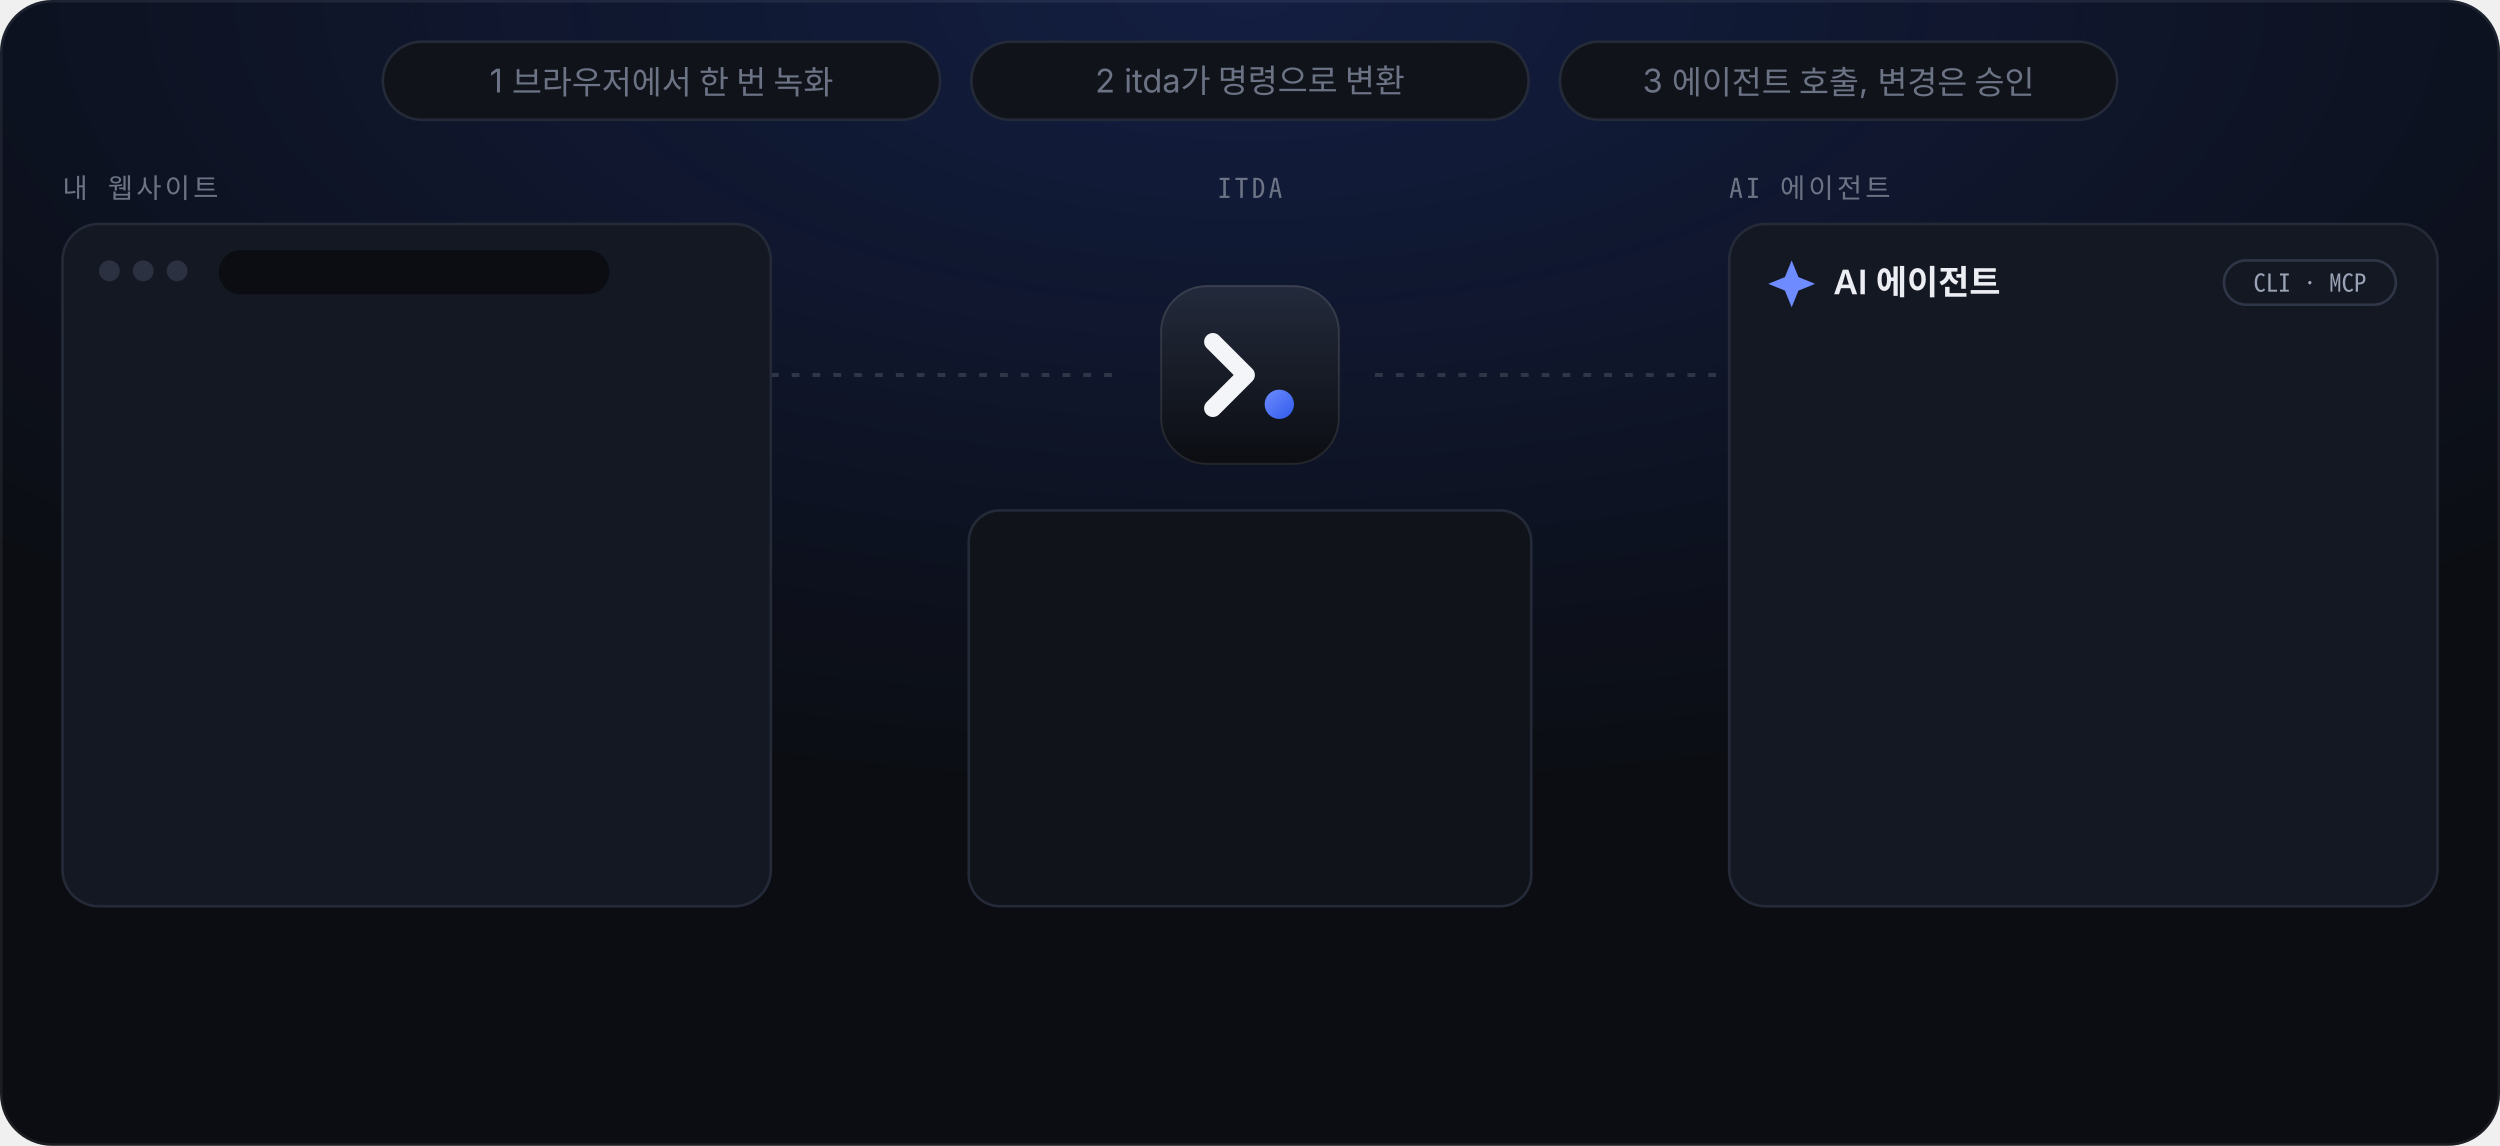
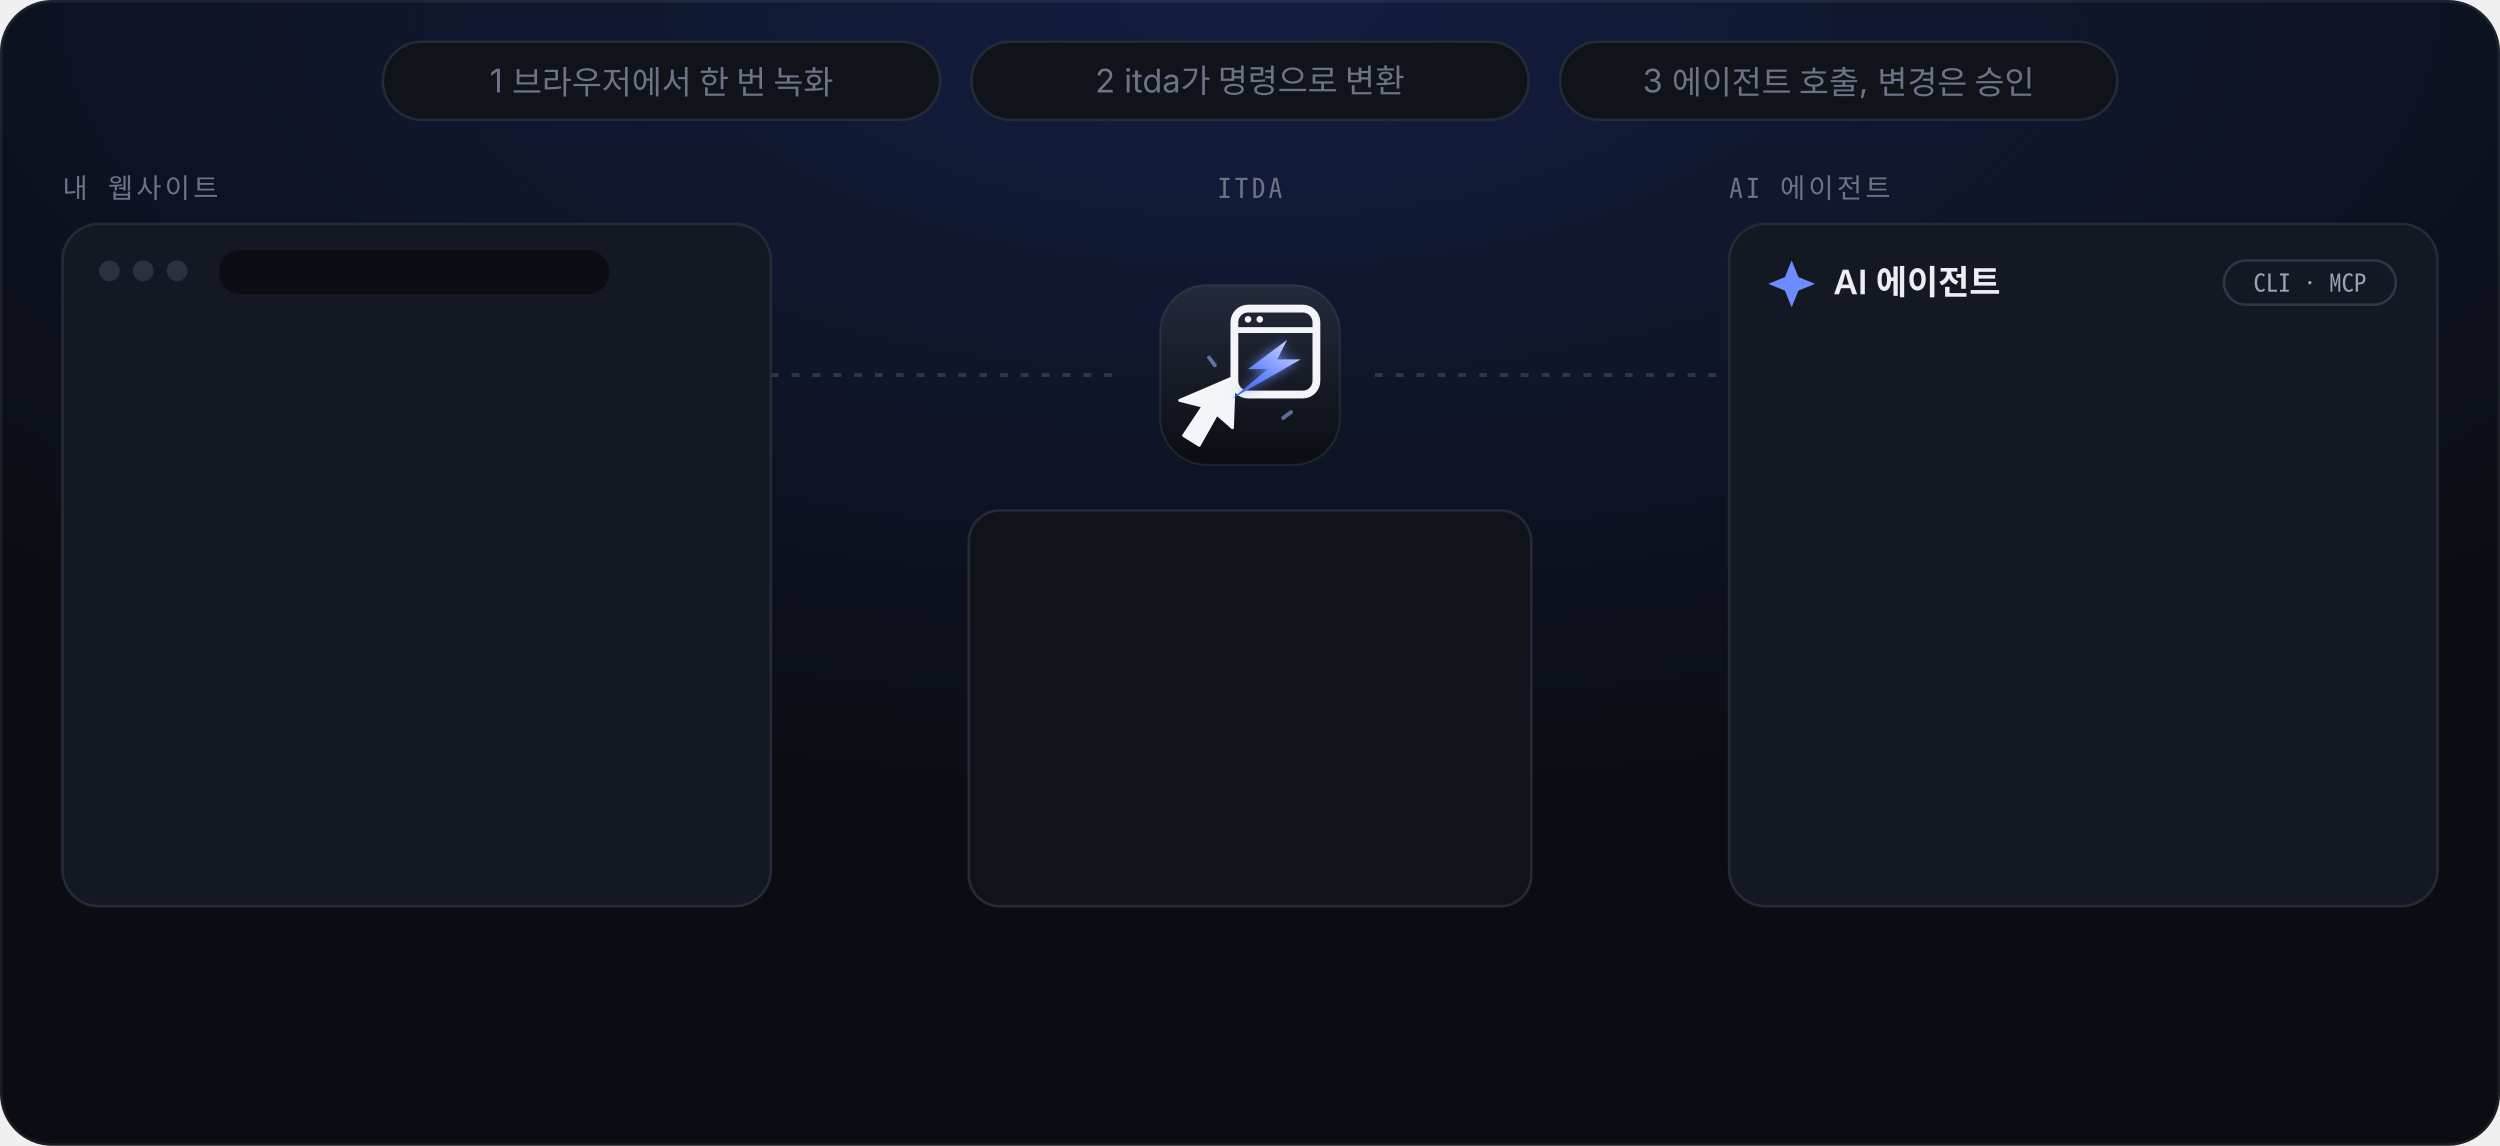
<svg xmlns="http://www.w3.org/2000/svg" width="960" height="440" viewBox="0 0 960 440" role="img" aria-label="itda 동작 방식: 브라우저에서 웹사이트를 한 번 녹화하면 itda가 명령을 만들고, 에이전트가 호출하며, 변경은 모두 내 승인을 기다립니다" lang="ko">
  <defs>
    <linearGradient id="m-bg" x1="0" y1="0" x2="0" y2="1">
      <stop offset="0" stop-color="#232A3B" />
      <stop offset="1" stop-color="#0B0D12" />
    </linearGradient>
-     <linearGradient id="m-dot" x1="0" y1="0" x2="1" y2="1">
-       <stop offset="0" stop-color="#6E8BFF" />
-       <stop offset="1" stop-color="#2F5BEA" />
+     <linearGradient id="m-volt" x1="0" y1="1" x2=".8" y2="0">
+       <stop offset="0" stop-color="#2F5BEA" />
+       <stop offset=".5" stop-color="#6E8BFF" />
+       <stop offset="1" stop-color="#C9D6FF" />
    </linearGradient>
+     <filter id="m-glow" x="-50%" y="-40%" width="200%" height="180%">
+       <feGaussianBlur stdDeviation="2.8" />
+     </filter>
    <radialGradient id="bg-glow" cx=".5" cy="0" r=".7">
      <stop offset="0" stop-color="#2F5BEA" stop-opacity=".22" />
      <stop offset="1" stop-color="#2F5BEA" stop-opacity="0" />
    </radialGradient>
    <filter id="glow" x="-200%" y="-200%" width="500%" height="500%">
      <feGaussianBlur stdDeviation="2.5" result="b" />
      <feMerge>
        <feMergeNode in="b" />
        <feMergeNode in="SourceGraphic" />
      </feMerge>
    </filter>
    <filter id="shadow" x="-20%" y="-40%" width="140%" height="200%">
      <feDropShadow dx="0" dy="10" stdDeviation="12" flood-color="#000" flood-opacity=".6" />
    </filter>
  </defs>
  <style>
text{font-family:ui-monospace, SFMono-Regular, Menlo, Consolas, 'JetBrains Mono', 'D2Coding', 'Noto Sans Mono CJK KR', monospace}
.sans{font-family:-apple-system, BlinkMacSystemFont, 'Segoe UI', Inter, Helvetica, Arial, 'Apple SD Gothic Neo', 'Malgun Gothic', 'Noto Sans KR', sans-serif}
.cap{font-size:10.5px;letter-spacing:.12em;fill:#6B7385}
.origin{transform-box:fill-box;transform-origin:center}
[class^="k"]{opacity:0}
@keyframes k1{0.00%{opacity:1} 26.92%{opacity:1} 28.53%{opacity:0} 98.08%{opacity:0} 100.00%{opacity:1}}
.k1{animation:k1 15.6s cubic-bezier(.4,0,.2,1) infinite}
@keyframes k2{0.00%{opacity:0} 26.92%{opacity:0} 28.85%{opacity:1} 42.31%{opacity:1} 44.23%{opacity:0} 100.00%{opacity:0}}
.k2{animation:k2 15.6s cubic-bezier(.4,0,.2,1) infinite}
@keyframes k3{0.00%{opacity:0} 42.31%{opacity:0} 44.23%{opacity:1} 96.15%{opacity:1} 98.08%{opacity:0} 100.00%{opacity:0}}
.k3{animation:k3 15.6s cubic-bezier(.4,0,.2,1) infinite}
@keyframes k4{0.00%{opacity:1} 10.58%{opacity:1} 12.18%{opacity:0} 98.08%{opacity:0} 100.00%{opacity:1}}
.k4{animation:k4 15.6s cubic-bezier(.4,0,.2,1) infinite}
@keyframes k5{0.00%{opacity:0;transform:translateY(0px)} 11.22%{opacity:0;transform:translateY(0px)} 13.46%{opacity:1;transform:translateY(0)} 96.15%{opacity:1;transform:translateY(0)} 98.08%{opacity:0;transform:translateY(0)} 100.00%{opacity:0;transform:translateY(0)}}
.k5{animation:k5 15.6s cubic-bezier(.4,0,.2,1) infinite}
@keyframes k6{0.00%{opacity:0} 1.28%{opacity:0} 2.56%{opacity:1} 22.44%{opacity:1} 23.72%{opacity:0} 100.00%{opacity:0}}
.k6{animation:k6 15.6s cubic-bezier(.4,0,.2,1) infinite}
@keyframes k7{0.00%{opacity:1} 10.58%{opacity:1} 12.18%{opacity:0} 98.08%{opacity:0} 100.00%{opacity:1}}
.k7{animation:k7 15.6s cubic-bezier(.4,0,.2,1) infinite}
@keyframes k8{0.00%{opacity:0} 2.88%{opacity:0} 3.85%{opacity:1} 10.58%{opacity:1} 12.18%{opacity:0} 100.00%{opacity:0}}
.k8{animation:k8 15.6s cubic-bezier(.4,0,.2,1) infinite}
@keyframes k9{0.00%{opacity:0} 5.13%{opacity:0} 6.09%{opacity:1} 10.58%{opacity:1} 12.18%{opacity:0} 100.00%{opacity:0}}
.k9{animation:k9 15.6s cubic-bezier(.4,0,.2,1) infinite}
@keyframes k10{0.00%{opacity:0;transform:translate(230px,300px) scale(1)} 3.21%{opacity:0;transform:translate(230px,300px) scale(1)} 4.81%{opacity:1;transform:translate(210px,280px) scale(1)} 7.37%{opacity:1;transform:translate(168px,262px) scale(1)} 8.33%{opacity:1;transform:translate(168px,262px) scale(.82)} 8.97%{opacity:1;transform:translate(168px,262px) scale(1)} 9.62%{opacity:1;transform:translate(168px,262px) scale(1)} 11.22%{opacity:0;transform:translate(168px,262px) scale(1)} 100.00%{opacity:0;transform:translate(168px,262px) scale(1)}}
.k10{animation:k10 15.6s cubic-bezier(.4,0,.2,1) infinite}
@keyframes k11{0.00%{opacity:0;transform:translateY(0px)} 11.22%{opacity:0;transform:translateY(0px)} 13.46%{opacity:1;transform:translateY(0)} 96.15%{opacity:1;transform:translateY(0)} 98.08%{opacity:0;transform:translateY(0)} 100.00%{opacity:0;transform:translateY(0)}}
.k11{animation:k11 15.6s cubic-bezier(.4,0,.2,1) infinite}
@keyframes k12{0.00%{opacity:0;transform:translateY(0)} 12.82%{opacity:0;transform:translateY(0)} 13.78%{opacity:1;transform:translateY(0)} 16.03%{opacity:1;transform:translateY(34px)} 18.27%{opacity:1;transform:translateY(68px)} 19.55%{opacity:0;transform:translateY(68px)} 100.00%{opacity:0;transform:translateY(68px)}}
.k12{animation:k12 15.6s cubic-bezier(.4,0,.2,1) infinite}
@keyframes k13{0.00%{opacity:0;transform:translate(200px,200px) scale(1)} 18.59%{opacity:0;transform:translate(200px,200px) scale(1)} 19.55%{opacity:1;transform:translate(220px,170px) scale(1)} 20.83%{opacity:1;transform:translate(252px,140px) scale(1)} 21.47%{opacity:1;transform:translate(252px,140px) scale(.82)} 22.12%{opacity:1;transform:translate(252px,140px) scale(1)} 22.76%{opacity:1;transform:translate(252px,140px) scale(1)} 24.36%{opacity:0;transform:translate(252px,140px) scale(1)} 100.00%{opacity:0;transform:translate(252px,140px) scale(1)}}
.k13{animation:k13 15.6s cubic-bezier(.4,0,.2,1) infinite}
@keyframes k14{0.00%{opacity:0;transform:translateY(6px)} 84.94%{opacity:0;transform:translateY(6px)} 87.18%{opacity:1;transform:translateY(0)} 96.15%{opacity:1;transform:translateY(0)} 98.08%{opacity:0;transform:translateY(0)} 100.00%{opacity:0;transform:translateY(0)}}
.k14{animation:k14 15.6s cubic-bezier(.4,0,.2,1) infinite}
@keyframes k15{0.00%{opacity:0} 52.56%{opacity:0} 53.85%{opacity:1} 60.90%{opacity:1} 63.46%{opacity:0} 100.00%{opacity:0}}
.k15{animation:k15 15.6s cubic-bezier(.4,0,.2,1) infinite}
@keyframes k16{0.00%{opacity:0} 1.28%{opacity:0} 2.56%{opacity:1} 22.44%{opacity:1} 23.72%{opacity:0} 100.00%{opacity:0}}
.k16{animation:k16 15.6s cubic-bezier(.4,0,.2,1) infinite}
@keyframes k17{0.00%{opacity:0;transform:translateY(0px)} 24.04%{opacity:0;transform:translateY(0px)} 26.28%{opacity:1;transform:translateY(0)} 96.15%{opacity:1;transform:translateY(0)} 98.08%{opacity:0;transform:translateY(0)} 100.00%{opacity:0;transform:translateY(0)}}
.k17{animation:k17 15.6s cubic-bezier(.4,0,.2,1) infinite}
@keyframes k18{0.00%{opacity:0;transform:translateX(0)} 23.08%{opacity:0;transform:translateX(0)} 24.04%{opacity:1;transform:translateX(0)} 27.24%{opacity:1;transform:translateX(62px)} 28.21%{opacity:0;transform:translateX(62px)} 100.00%{opacity:0;transform:translateX(62px)}}
.k18{animation:k18 15.6s cubic-bezier(.4,0,.2,1) infinite}
@keyframes k19{0.00%{opacity:0;transform:scale(.85)} 27.56%{opacity:0;transform:scale(.85)} 28.53%{opacity:.7;transform:scale(.95)} 32.69%{opacity:0;transform:scale(1.25)} 100.00%{opacity:0;transform:scale(1.25)}}
.k19{animation:k19 15.6s cubic-bezier(.4,0,.2,1) infinite}
@keyframes k20{0.00%{opacity:0;transform:scale(.85)} 50.32%{opacity:0;transform:scale(.85)} 51.28%{opacity:.7;transform:scale(.95)} 55.45%{opacity:0;transform:scale(1.25)} 100.00%{opacity:0;transform:scale(1.25)}}
.k20{animation:k20 15.6s cubic-bezier(.4,0,.2,1) infinite}
@keyframes k21{0.00%{opacity:0;transform:scale(.85)} 81.73%{opacity:0;transform:scale(.85)} 82.69%{opacity:.7;transform:scale(.95)} 86.86%{opacity:0;transform:scale(1.25)} 100.00%{opacity:0;transform:scale(1.25)}}
.k21{animation:k21 15.6s cubic-bezier(.4,0,.2,1) infinite}
@keyframes k22{0.00%{opacity:0} 71.47%{opacity:0} 72.76%{opacity:1} 80.77%{opacity:1} 82.05%{opacity:0} 100.00%{opacity:0}}
.k22{animation:k22 15.6s cubic-bezier(.4,0,.2,1) infinite}
@keyframes k23{0.00%{opacity:0;transform:translateY(0px)} 27.88%{opacity:0;transform:translateY(0px)} 30.13%{opacity:1;transform:translateY(0)} 96.15%{opacity:1;transform:translateY(0)} 98.08%{opacity:0;transform:translateY(0)} 100.00%{opacity:0;transform:translateY(0)}}
.k23{animation:k23 15.6s cubic-bezier(.4,0,.2,1) infinite}
@keyframes k24{0.00%{opacity:0;transform:translateY(6px)} 31.41%{opacity:0;transform:translateY(6px)} 33.65%{opacity:1;transform:translateY(0)} 96.15%{opacity:1;transform:translateY(0)} 98.08%{opacity:0;transform:translateY(0)} 100.00%{opacity:0;transform:translateY(0)}}
.k24{animation:k24 15.6s cubic-bezier(.4,0,.2,1) infinite}
@keyframes k25{0.00%{opacity:0;transform:translateY(6px)} 33.97%{opacity:0;transform:translateY(6px)} 36.22%{opacity:1;transform:translateY(0)} 96.15%{opacity:1;transform:translateY(0)} 98.08%{opacity:0;transform:translateY(0)} 100.00%{opacity:0;transform:translateY(0)}}
.k25{animation:k25 15.6s cubic-bezier(.4,0,.2,1) infinite}
@keyframes k26{0.00%{opacity:0} 49.68%{opacity:0} 50.96%{opacity:1} 58.97%{opacity:1} 60.90%{opacity:0} 100.00%{opacity:0}}
.k26{animation:k26 15.6s cubic-bezier(.4,0,.2,1) infinite}
@keyframes k27{0.00%{opacity:0} 69.87%{opacity:0} 71.15%{opacity:1} 85.26%{opacity:1} 87.18%{opacity:0} 100.00%{opacity:0}}
.k27{animation:k27 15.6s cubic-bezier(.4,0,.2,1) infinite}
@keyframes k28{0.00%{opacity:0;transform:translateY(6px)} 36.54%{opacity:0;transform:translateY(6px)} 38.78%{opacity:1;transform:translateY(0)} 96.15%{opacity:1;transform:translateY(0)} 98.08%{opacity:0;transform:translateY(0)} 100.00%{opacity:0;transform:translateY(0)}}
.k28{animation:k28 15.6s cubic-bezier(.4,0,.2,1) infinite}
@keyframes k29{0.00%{opacity:0} 81.73%{opacity:0} 82.69%{opacity:1} 85.26%{opacity:1} 87.18%{opacity:0} 100.00%{opacity:0}}
.k29{animation:k29 15.6s cubic-bezier(.4,0,.2,1) infinite}
@keyframes k30{0.00%{opacity:0;transform:translateY(6px)} 38.46%{opacity:0;transform:translateY(6px)} 40.71%{opacity:1;transform:translateY(0)} 88.46%{opacity:1;transform:translateY(0)} 90.38%{opacity:0;transform:translateY(0)} 100.00%{opacity:0;transform:translateY(0)}}
.k30{animation:k30 15.6s cubic-bezier(.4,0,.2,1) infinite}
@keyframes k31{0.00%{opacity:0;transform:translateY(6px)} 89.74%{opacity:0;transform:translateY(6px)} 91.99%{opacity:1;transform:translateY(0)} 96.15%{opacity:1;transform:translateY(0)} 98.08%{opacity:0;transform:translateY(0)} 100.00%{opacity:0;transform:translateY(0)}}
.k31{animation:k31 15.6s cubic-bezier(.4,0,.2,1) infinite}
@keyframes k32{0.00%{opacity:0;transform:translateY(6px)} 43.59%{opacity:0;transform:translateY(6px)} 45.83%{opacity:1;transform:translateY(0)} 96.15%{opacity:1;transform:translateY(0)} 98.08%{opacity:0;transform:translateY(0)} 100.00%{opacity:0;transform:translateY(0)}}
.k32{animation:k32 15.6s cubic-bezier(.4,0,.2,1) infinite}
@keyframes k33{0.00%{opacity:0;transform:translateY(6px)} 46.47%{opacity:0;transform:translateY(6px)} 48.72%{opacity:1;transform:translateY(0)} 96.15%{opacity:1;transform:translateY(0)} 98.08%{opacity:0;transform:translateY(0)} 100.00%{opacity:0;transform:translateY(0)}}
.k33{animation:k33 15.6s cubic-bezier(.4,0,.2,1) infinite}
@keyframes k34{0.00%{opacity:0;transform:translateY(6px)} 60.90%{opacity:0;transform:translateY(6px)} 63.14%{opacity:1;transform:translateY(0)} 96.15%{opacity:1;transform:translateY(0)} 98.08%{opacity:0;transform:translateY(0)} 100.00%{opacity:0;transform:translateY(0)}}
.k34{animation:k34 15.6s cubic-bezier(.4,0,.2,1) infinite}
@keyframes k35{0.00%{opacity:0;transform:translateY(6px)} 65.38%{opacity:0;transform:translateY(6px)} 67.63%{opacity:1;transform:translateY(0)} 96.15%{opacity:1;transform:translateY(0)} 98.08%{opacity:0;transform:translateY(0)} 100.00%{opacity:0;transform:translateY(0)}}
.k35{animation:k35 15.6s cubic-bezier(.4,0,.2,1) infinite}
@keyframes k36{0.00%{opacity:0;transform:translateY(6px)} 67.95%{opacity:0;transform:translateY(6px)} 70.19%{opacity:1;transform:translateY(0)} 96.15%{opacity:1;transform:translateY(0)} 98.08%{opacity:0;transform:translateY(0)} 100.00%{opacity:0;transform:translateY(0)}}
.k36{animation:k36 15.6s cubic-bezier(.4,0,.2,1) infinite}
@keyframes k37{0.00%{opacity:0;transform:translateY(6px)} 72.44%{opacity:0;transform:translateY(6px)} 74.68%{opacity:1;transform:translateY(0)} 88.14%{opacity:1;transform:translateY(0)} 90.06%{opacity:0;transform:translateY(0)} 100.00%{opacity:0;transform:translateY(0)}}
.k37{animation:k37 15.6s cubic-bezier(.4,0,.2,1) infinite}
@keyframes k38{0.00%{opacity:0;transform:translateY(6px)} 89.74%{opacity:0;transform:translateY(6px)} 91.99%{opacity:1;transform:translateY(0)} 96.15%{opacity:1;transform:translateY(0)} 98.08%{opacity:0;transform:translateY(0)} 100.00%{opacity:0;transform:translateY(0)}}
.k38{animation:k38 15.6s cubic-bezier(.4,0,.2,1) infinite}
@keyframes k39{0.00%{opacity:0;transform:translateX(0)} 47.05%{opacity:0;transform:translateX(0)} 47.12%{opacity:1;transform:translateX(0)} 50.00%{opacity:1;transform:translateX(-136px)} 50.77%{opacity:0;transform:translateX(-136px)} 100.00%{opacity:0;transform:translateX(-136px)}}
.k39{animation:k39 15.6s cubic-bezier(.4,0,.2,1) infinite}
@keyframes k40{0.00%{opacity:0;transform:translateX(0)} 50.26%{opacity:0;transform:translateX(0)} 50.32%{opacity:1;transform:translateX(0)} 52.88%{opacity:1;transform:translateX(-136px)} 53.65%{opacity:0;transform:translateX(-136px)} 100.00%{opacity:0;transform:translateX(-136px)}}
.k40{animation:k40 15.6s cubic-bezier(.4,0,.2,1) infinite}
@keyframes k41{0.00%{opacity:0;transform:translateX(0)} 55.06%{opacity:0;transform:translateX(0)} 55.13%{opacity:1;transform:translateX(0)} 57.69%{opacity:1;transform:translateX(136px)} 58.46%{opacity:0;transform:translateX(136px)} 100.00%{opacity:0;transform:translateX(136px)}}
.k41{animation:k41 15.6s cubic-bezier(.4,0,.2,1) infinite}
@keyframes k42{0.00%{opacity:0;transform:translateX(0)} 57.95%{opacity:0;transform:translateX(0)} 58.01%{opacity:1;transform:translateX(0)} 60.58%{opacity:1;transform:translateX(136px)} 61.35%{opacity:0;transform:translateX(136px)} 100.00%{opacity:0;transform:translateX(136px)}}
.k42{animation:k42 15.6s cubic-bezier(.4,0,.2,1) infinite}
@keyframes k43{0.00%{opacity:0;transform:translateX(0)} 68.53%{opacity:0;transform:translateX(0)} 68.59%{opacity:1;transform:translateX(0)} 71.47%{opacity:1;transform:translateX(-136px)} 72.24%{opacity:0;transform:translateX(-136px)} 100.00%{opacity:0;transform:translateX(-136px)}}
.k43{animation:k43 15.6s cubic-bezier(.4,0,.2,1) infinite}
@keyframes k44{0.00%{opacity:0;transform:translateX(0)} 81.99%{opacity:0;transform:translateX(0)} 82.05%{opacity:1;transform:translateX(0)} 84.62%{opacity:1;transform:translateX(-136px)} 85.38%{opacity:0;transform:translateX(-136px)} 100.00%{opacity:0;transform:translateX(-136px)}}
.k44{animation:k44 15.6s cubic-bezier(.4,0,.2,1) infinite}
@keyframes k45{0.00%{opacity:0;transform:translateX(0)} 85.19%{opacity:0;transform:translateX(0)} 85.26%{opacity:1;transform:translateX(0)} 87.18%{opacity:1;transform:translateX(136px)} 87.95%{opacity:0;transform:translateX(136px)} 100.00%{opacity:0;transform:translateX(136px)}}
.k45{animation:k45 15.6s cubic-bezier(.4,0,.2,1) infinite}
@keyframes k46{0.00%{opacity:0;transform:translateX(0)} 87.12%{opacity:0;transform:translateX(0)} 87.18%{opacity:1;transform:translateX(0)} 89.10%{opacity:1;transform:translateX(136px)} 89.87%{opacity:0;transform:translateX(136px)} 100.00%{opacity:0;transform:translateX(136px)}}
.k46{animation:k46 15.6s cubic-bezier(.4,0,.2,1) infinite}
@keyframes k47{0.00%{opacity:0;transform:translateY(16px)} 74.04%{opacity:0;transform:translateY(16px)} 76.60%{opacity:1;transform:translateY(0)} 83.01%{opacity:1;transform:translateY(0)} 84.94%{opacity:0;transform:translateY(8px)} 100.00%{opacity:0;transform:translateY(8px)}}
.k47{animation:k47 15.6s cubic-bezier(.4,0,.2,1) infinite}
@keyframes k48{0.00%{opacity:0} 80.13%{opacity:0} 80.77%{opacity:1} 100.00%{opacity:1}}
.k48{animation:k48 15.6s cubic-bezier(.4,0,.2,1) infinite}
@keyframes k49{0.00%{opacity:0;transform:translate(699.81px,450px) scale(1)} 76.28%{opacity:0;transform:translate(699.81px,450px) scale(1)} 77.24%{opacity:1;transform:translate(679.81px,440px) scale(1)} 79.49%{opacity:1;transform:translate(609.81px,410px) scale(1)} 80.00%{opacity:1;transform:translate(609.81px,410px) scale(.82)} 80.64%{opacity:1;transform:translate(609.81px,410px) scale(1)} 83.01%{opacity:1;transform:translate(609.81px,410px) scale(1)} 84.62%{opacity:0;transform:translate(609.81px,410px) scale(1)} 100.00%{opacity:0;transform:translate(609.81px,410px) scale(1)}}
.k49{animation:k49 15.6s cubic-bezier(.4,0,.2,1) infinite}
@media (prefers-reduced-motion: reduce){[class^="k"]{animation:none!important;transform:none!important}.still{opacity:1}}
</style>
  <rect width="960" height="440" rx="20" fill="#0B0D12" />
  <rect width="960" height="440" rx="20" fill="url(#bg-glow)" />
  <rect x=".5" y=".5" width="959" height="439" rx="19.5" fill="none" stroke="#fff" stroke-opacity=".07" />
  <rect x="147.0" y="16" width="214" height="30" rx="15" fill="#10131A" stroke="#242A38" />
  <text x="254.0" y="35.5" text-anchor="middle" class="sans" font-size="12.5" fill="#6B7385">1  브라우저에서 한 번 녹화</text>
  <g class="k1">
    <rect x="147.0" y="16" width="214" height="30" rx="15" fill="#2F5BEA" fill-opacity=".18" stroke="#6E8BFF" stroke-opacity=".7" />
    <text x="254.0" y="35.5" text-anchor="middle" class="sans" font-size="12.5" font-weight="600" fill="#ECEEF3">1  브라우저에서 한 번 녹화</text>
  </g>
  <rect x="373.0" y="16" width="214" height="30" rx="15" fill="#10131A" stroke="#242A38" />
  <text x="480.0" y="35.5" text-anchor="middle" class="sans" font-size="12.5" fill="#6B7385">2  itda가 명령으로 변환</text>
  <g class="k2">
    <rect x="373.0" y="16" width="214" height="30" rx="15" fill="#2F5BEA" fill-opacity=".18" stroke="#6E8BFF" stroke-opacity=".7" />
    <text x="480.0" y="35.5" text-anchor="middle" class="sans" font-size="12.5" font-weight="600" fill="#ECEEF3">2  itda가 명령으로 변환</text>
  </g>
  <rect x="599.0" y="16" width="214" height="30" rx="15" fill="#10131A" stroke="#242A38" />
  <text x="706.0" y="35.5" text-anchor="middle" class="sans" font-size="12.5" fill="#6B7385">3  에이전트 호출, 변경은 승인</text>
  <g class="k3 still">
    <rect x="599.0" y="16" width="214" height="30" rx="15" fill="#2F5BEA" fill-opacity=".18" stroke="#6E8BFF" stroke-opacity=".7" />
    <text x="706.0" y="35.5" text-anchor="middle" class="sans" font-size="12.5" font-weight="600" fill="#ECEEF3">3  에이전트 호출, 변경은 승인</text>
  </g>
  <text x="24" y="76" class="mono cap">내 웹사이트</text>
  <text x="480" y="76" text-anchor="middle" class="mono cap">ITDA</text>
  <text x="664" y="76" class="mono cap">AI 에이전트</text>
  <line x1="296" y1="144" x2="432" y2="144" stroke="#2F3647" stroke-width="1.5" stroke-dasharray="3 5" />
  <line x1="528" y1="144" x2="664" y2="144" stroke="#2F3647" stroke-width="1.5" stroke-dasharray="3 5" />
  <rect x="24" y="86" width="272" height="262" rx="14" fill="#141823" stroke="#242A38" />
  <circle cx="42" cy="104" r="4" fill="#2B3141" />
  <circle cx="55" cy="104" r="4" fill="#2B3141" />
  <circle cx="68" cy="104" r="4" fill="#2B3141" />
  <rect x="84" y="96" width="150" height="17" rx="8.5" fill="#0B0D12" />
  <text class="k4" x="96" y="108.5" font-size="10" fill="#6B7385">intranet.example/login</text>
  <text class="k5 still" x="96" y="108.5" font-size="10" fill="#6B7385">intranet.example/board</text>
  <g class="k6">
    <rect x="242" y="96" width="40" height="17" rx="8.5" fill="#FF5C5C" fill-opacity=".14" />
    <circle cx="253" cy="104.5" r="3.5" fill="#FF5C5C" />
    <text x="260" y="108.5" font-size="9.5" font-weight="600" fill="#FF7A7A">REC</text>
  </g>
  <g class="k7">
    <text x="40" y="146" class="sans" font-size="15" font-weight="600" fill="#ECEEF3">로그인</text>
    <rect x="40" y="162" width="240" height="28" rx="7" fill="#0B0D12" stroke="#2F3647" />
    <rect x="40" y="200" width="240" height="28" rx="7" fill="#0B0D12" stroke="#2F3647" />
    <rect x="40" y="244" width="240" height="30" rx="8" fill="#2F5BEA" />
    <text x="160" y="263.5" text-anchor="middle" class="sans" font-size="12" font-weight="600" fill="#fff">로그인</text>
  </g>
  <text class="k8" x="52" y="180" font-size="11.5" fill="#ECEEF3">kim</text>
  <text class="k9" x="52" y="219" font-size="11.5" letter-spacing="2" fill="#ECEEF3">••••••••</text>
  <g class="k10">
    <path d="M0 0v15l4-3.6 2.6 6 2.6-1.1-2.6-5.9h5.4z" fill="#fff" stroke="#0B0D12" stroke-width="1.2" stroke-linejoin="round" />
  </g>
  <g class="k11 still">
    <text x="40" y="143" class="sans" font-size="14" font-weight="600" fill="#ECEEF3">공지사항</text>
    <rect x="227.0" y="128" width="53.0" height="21" rx="6" fill="#2F5BEA" fill-opacity=".85" />
    <text x="253.5" y="142.5" text-anchor="middle" class="sans" font-size="11" font-weight="600" fill="#fff">글쓰기</text>
    <rect x="40" y="160" width="240" height="26" rx="6" fill="#10131A" stroke="#242A38" />
    <text x="52" y="177" font-size="10" fill="#6B7385">12</text>
    <text x="76" y="177" class="sans" font-size="11.5" fill="#9AA3B5">점검: 메일 서버</text>
    <rect x="40" y="194" width="240" height="26" rx="6" fill="#10131A" stroke="#242A38" />
    <text x="52" y="211" font-size="10" fill="#6B7385">13</text>
    <text x="76" y="211" class="sans" font-size="11.5" fill="#9AA3B5">휴무 일정</text>
    <rect x="40" y="228" width="240" height="26" rx="6" fill="#10131A" stroke="#242A38" />
    <text x="52" y="245" font-size="10" fill="#6B7385">14</text>
    <text x="76" y="245" class="sans" font-size="11.5" fill="#9AA3B5">점검: VPN</text>
  </g>
  <rect class="k12" x="40" y="160" width="240" height="26" rx="6" fill="#2F5BEA" fill-opacity=".16" stroke="#6E8BFF" stroke-opacity=".8" />
  <g class="k13">
    <path d="M0 0v15l4-3.6 2.6 6 2.6-1.1-2.6-5.9h5.4z" fill="#fff" stroke="#0B0D12" stroke-width="1.2" stroke-linejoin="round" />
  </g>
  <g class="k14 still">
    <rect x="40" y="262" width="240" height="26" rx="6" fill="#3DD68C" fill-opacity=".1" stroke="#3DD68C" stroke-opacity=".55" />
    <text x="52" y="279" font-size="10" fill="#3DD68C">15</text>
    <text x="76" y="279" class="sans" font-size="11.5" fill="#ECEEF3">서버 점검 안내</text>
  </g>
  <g class="k15" fill="none" stroke="#3DD68C" stroke-opacity=".8">
    <rect x="40" y="160" width="240" height="26" rx="6" />
    <rect x="40" y="228" width="240" height="26" rx="6" />
  </g>
  <text class="k16" x="40" y="334" font-size="10" fill="#FF7A7A">⏺ board.har 녹화 중</text>
  <text class="k17 still" x="40" y="334" font-size="10" fill="#6B7385">board.har 저장 · 값은 버림</text>
  <g class="k18">
    <rect x="304" y="134" width="68" height="20" rx="6" fill="#141823" stroke="#6E8BFF" stroke-opacity=".8" />
    <text x="338" y="148" text-anchor="middle" font-size="10" fill="#B4C3FF">board.har</text>
  </g>
  <circle class="k19 origin" cx="480" cy="144" r="44" fill="none" stroke="#6E8BFF" stroke-width="2" />
  <circle class="k20 origin" cx="480" cy="144" r="44" fill="none" stroke="#3DD68C" stroke-width="2" />
  <circle class="k21 origin" cx="480" cy="144" r="44" fill="none" stroke="#3DD68C" stroke-width="2" />
  <g transform="translate(444 108) scale(.75)">
-     <rect x="2" y="2" width="92" height="92" rx="24" fill="url(#m-bg)" />
-     <rect x="2.5" y="2.5" width="91" height="91" rx="23.5" fill="none" stroke="#fff" stroke-opacity=".1" />
-     <path d="M29 31 L46 48 L29 65" fill="none" stroke="#F4F5F8" stroke-width="9" stroke-linecap="round" stroke-linejoin="round" />
-     <circle cx="63" cy="63" r="7.5" fill="url(#m-dot)" />
+     <rect class="tile" x="2" y="2" width="92" height="92" rx="24" fill="url(#m-bg)" stroke="#fff" stroke-width="1" stroke-opacity=".08" />
+     <g class="window" fill="none" stroke="#F4F5F8">
+       <rect x="40" y="14" width="42" height="44" rx="7" stroke-width="4" />
+       <path d="M41 25H81" stroke-width="3" />
+     </g>
+     <circle cx="47" cy="19.5" r="1.7" fill="#F4F5F8" />
+     <circle cx="53" cy="19.5" r="1.7" fill="#F4F5F8" />
+     <path class="cursor" d="M40 49L39 75L31 68L22 84L14 79L24 64L12 61Z" fill="#F4F5F8" stroke="#F4F5F8" stroke-width="1.5" stroke-linejoin="round" />
+     <path class="bolt-glow" d="M67 30L47 45H57L39 60L74 40H62Z" fill="#6E8BFF" opacity=".85" filter="url(#m-glow)" />
+     <path class="bolt" d="M67 30L47 45H57L39 60L74 40H62Z" fill="url(#m-volt)" />
+     <path class="arcs" d="M27 39L30 43M65 70L69 67" fill="none" stroke="#9DB4FF" stroke-width="2" stroke-linecap="round" opacity=".55" />
  </g>
  <g class="k22">
    <circle cx="480" cy="144" r="44" fill="#F5B041" fill-opacity=".08" stroke="#F5B041" stroke-width="2" stroke-dasharray="5 5" />
    <rect x="502" y="160" width="22" height="22" rx="7" fill="#F5B041" />
    <path d="M508.5 170v-2.5a4.5 4.5 0 0 1 9 0v2.5" fill="none" stroke="#0B0D12" stroke-width="1.8" />
    <rect x="507" y="170" width="12" height="8" rx="2" fill="#0B0D12" />
  </g>
  <rect x="372" y="196" width="216" height="152" rx="12" fill="#10131A" stroke="#242A38" />
  <text class="k23 still" x="386" y="218" font-size="10.5" fill="#9AA3B5">
    <tspan fill="#6E8BFF">$</tspan> itda draft har board.har</text>
  <g class="k24 still">
    <rect x="384" y="232" width="192" height="26" rx="7" fill="#141823" stroke="#2F3647" />
    <text x="396" y="249" font-size="11.5" fill="#ECEEF3">list-notices</text>
    <rect x="528.4" y="237" width="39.6" height="16" rx="8" fill="#3DD68C" fill-opacity=".14" />
    <text x="548.2" y="248.5" text-anchor="middle" font-size="9.5" font-weight="600" fill="#3DD68C">READ</text>
  </g>
  <g class="k25 still">
    <rect x="384" y="266" width="192" height="26" rx="7" fill="#141823" stroke="#2F3647" />
    <text x="396" y="283" font-size="11.5" fill="#ECEEF3">create-notice</text>
    <rect x="515.6" y="271" width="52.4" height="16" rx="8" fill="#F5B041" fill-opacity=".14" />
    <text x="541.8" y="282.5" text-anchor="middle" font-size="9.5" font-weight="600" fill="#F5B041">CHANGE</text>
  </g>
  <rect class="k26" x="384" y="232" width="192" height="26" rx="7" fill="none" stroke="#3DD68C" stroke-width="1.5" />
  <rect class="k27" x="384" y="266" width="192" height="26" rx="7" fill="none" stroke="#F5B041" stroke-width="1.5" />
  <text class="k28 still" x="396" y="308" font-size="10" fill="#6B7385">↳ 게시마다 새 CSRF 토큰</text>
  <text class="k29" x="396" y="308" font-size="10" fill="#3DD68C">↳ 게시마다 새 CSRF 토큰</text>
  <text class="k30" x="386" y="332" font-size="10.5" fill="#3DD68C">✓ 명령 2개 생성됨</text>
  <text class="k31 still" x="386" y="332" font-size="10.5" fill="#6E8BFF">✓ 감사 로그 체인 검증됨</text>
  <rect x="664" y="86" width="272" height="262" rx="14" fill="#141823" stroke="#242A38" />
  <path d="M688 100l2.6 6.4 6.4 2.6-6.4 2.6-2.6 6.4-2.6-6.4-6.4-2.6 6.4-2.6z" fill="#6E8BFF" />
  <text x="704" y="113" class="sans" font-size="13" font-weight="600" fill="#ECEEF3">AI 에이전트</text>
  <rect x="854" y="100" width="66" height="17" rx="8.5" fill="none" stroke="#2F3647" />
  <text x="887" y="112" text-anchor="middle" font-size="9.5" fill="#9AA3B5">CLI · MCP</text>
  <g class="k32 still">
    <rect x="807.68" y="128" width="112.32" height="26" rx="10" fill="#2F5BEA" />
    <text x="908" y="145" text-anchor="end" class="sans" font-size="11.5" fill="#fff">점검 공지 있어?</text>
  </g>
  <text class="k33 still" x="680" y="176" font-size="11" fill="#6E8BFF">→ board.list-notices</text>
  <g class="k34 still">
    <rect x="680" y="186" width="164.12" height="26" rx="8" fill="#3DD68C" fill-opacity=".1" stroke="#3DD68C" stroke-opacity=".45" />
    <text x="691" y="203" font-size="11" fill="#3DD68C">✓ 2건 · 읽기는 바로 실행</text>
  </g>
  <g class="k35 still">
    <rect x="773.18" y="224" width="146.82" height="26" rx="10" fill="#2F5BEA" />
    <text x="908" y="241" text-anchor="end" class="sans" font-size="11.5" fill="#fff">서버 점검 공지 올려줘</text>
  </g>
  <text class="k36 still" x="680" y="272" font-size="11" fill="#6E8BFF">→ board.create-notice</text>
  <g class="k37">
    <rect x="680" y="284" width="143.88" height="26" rx="8" fill="#F5B041" fill-opacity=".1" stroke="#F5B041" stroke-opacity=".45" />
    <text x="691" y="301" font-size="11" fill="#F5B041">⏸ approval_required</text>
  </g>
  <g class="k38 still">
    <rect x="680" y="284" width="157.96" height="26" rx="8" fill="#3DD68C" fill-opacity=".1" stroke="#3DD68C" stroke-opacity=".45" />
    <text x="691" y="301" font-size="11" fill="#3DD68C">✓ 한 번만 게시 · 기록됨</text>
  </g>
  <circle class="k39" cx="664" cy="144" r="4.5" fill="#6E8BFF" filter="url(#glow)" />
  <circle class="k40" cx="432" cy="144" r="4.5" fill="#6E8BFF" filter="url(#glow)" />
  <circle class="k41" cx="296" cy="144" r="4.5" fill="#3DD68C" filter="url(#glow)" />
  <circle class="k42" cx="528" cy="144" r="4.5" fill="#3DD68C" filter="url(#glow)" />
  <circle class="k43" cx="664" cy="144" r="4.5" fill="#F5B041" filter="url(#glow)" />
  <circle class="k44" cx="432" cy="144" r="4.5" fill="#3DD68C" filter="url(#glow)" />
  <circle class="k45" cx="296" cy="144" r="4.5" fill="#3DD68C" filter="url(#glow)" />
  <circle class="k46" cx="528" cy="144" r="4.5" fill="#3DD68C" filter="url(#glow)" />
  <g class="k47">
    <rect x="290" y="334" width="380" height="94" rx="14" fill="#1A1F2C" stroke="#F5B041" stroke-opacity=".55" filter="url(#shadow)" />
    <rect x="306" y="350" width="24" height="24" rx="7" fill="#F5B041" fill-opacity=".16" />
    <path d="M313.5 361v-2.5a4.5 4.5 0 0 1 9 0v2.5" fill="none" stroke="#F5B041" stroke-width="1.8" />
    <rect x="312" y="361" width="12" height="8" rx="2" fill="#F5B041" />
    <text x="342" y="366" class="sans" font-size="13" font-weight="600" fill="#ECEEF3">이 변경을 승인할까요?</text>
    <text x="342" y="386" font-size="10.5" fill="#9AA3B5">board.create-notice  title="서버 점검 안내"</text>
    <rect x="500.62" y="396" width="49.0" height="24" rx="7" fill="none" stroke="#2F3647" />
    <text x="525.12" y="412" text-anchor="middle" class="sans" font-size="11.5" fill="#9AA3B5">거절</text>
    <rect x="557.62" y="396" width="96.38" height="24" rx="7" fill="#2F5BEA" />
    <text x="605.81" y="412" text-anchor="middle" class="sans" font-size="11.5" font-weight="600" fill="#fff">승인</text>
    <g class="k48">
      <rect x="557.62" y="396" width="96.38" height="24" rx="7" fill="#3DD68C" />
      <text x="605.81" y="412" text-anchor="middle" class="sans" font-size="11.5" font-weight="600" fill="#0B0D12">한 번 승인됨</text>
    </g>
  </g>
  <g class="k49">
    <path d="M0 0v15l4-3.6 2.6 6 2.6-1.1-2.6-5.9h5.4z" fill="#fff" stroke="#0B0D12" stroke-width="1.2" stroke-linejoin="round" />
  </g>
</svg>
